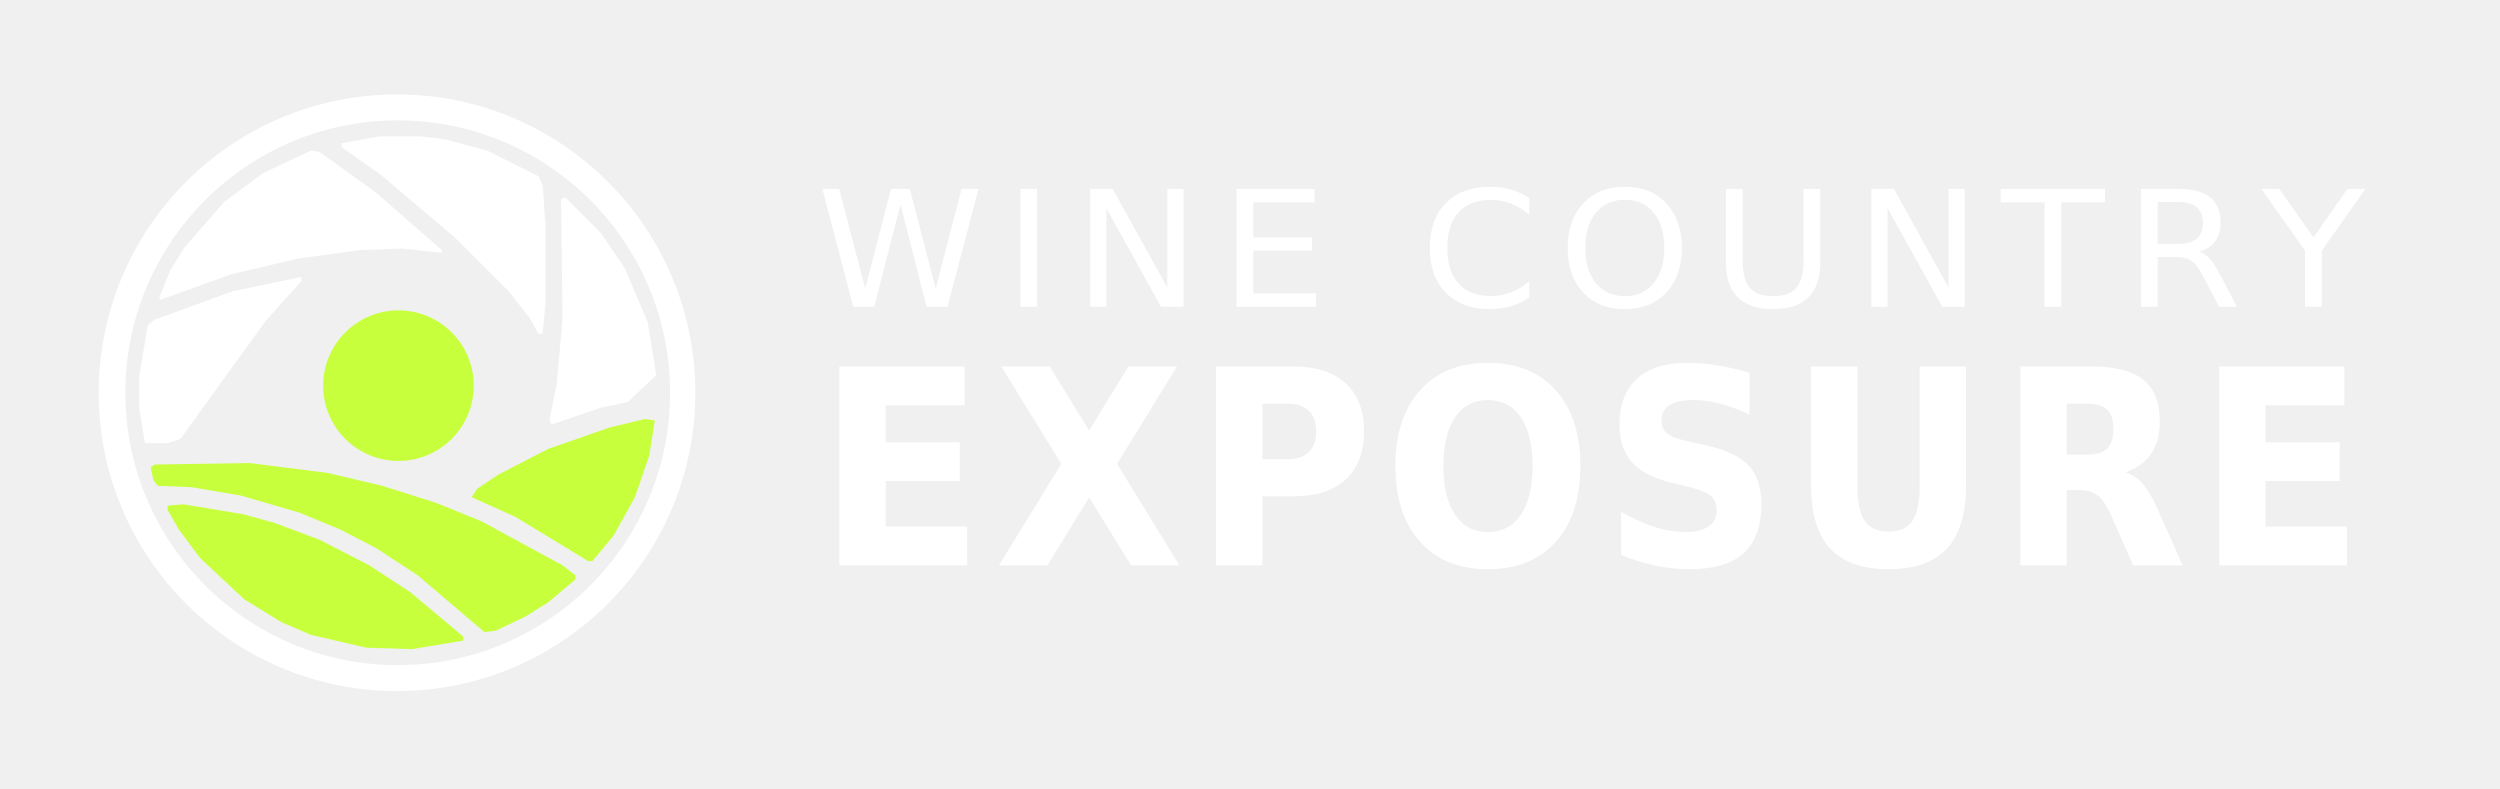
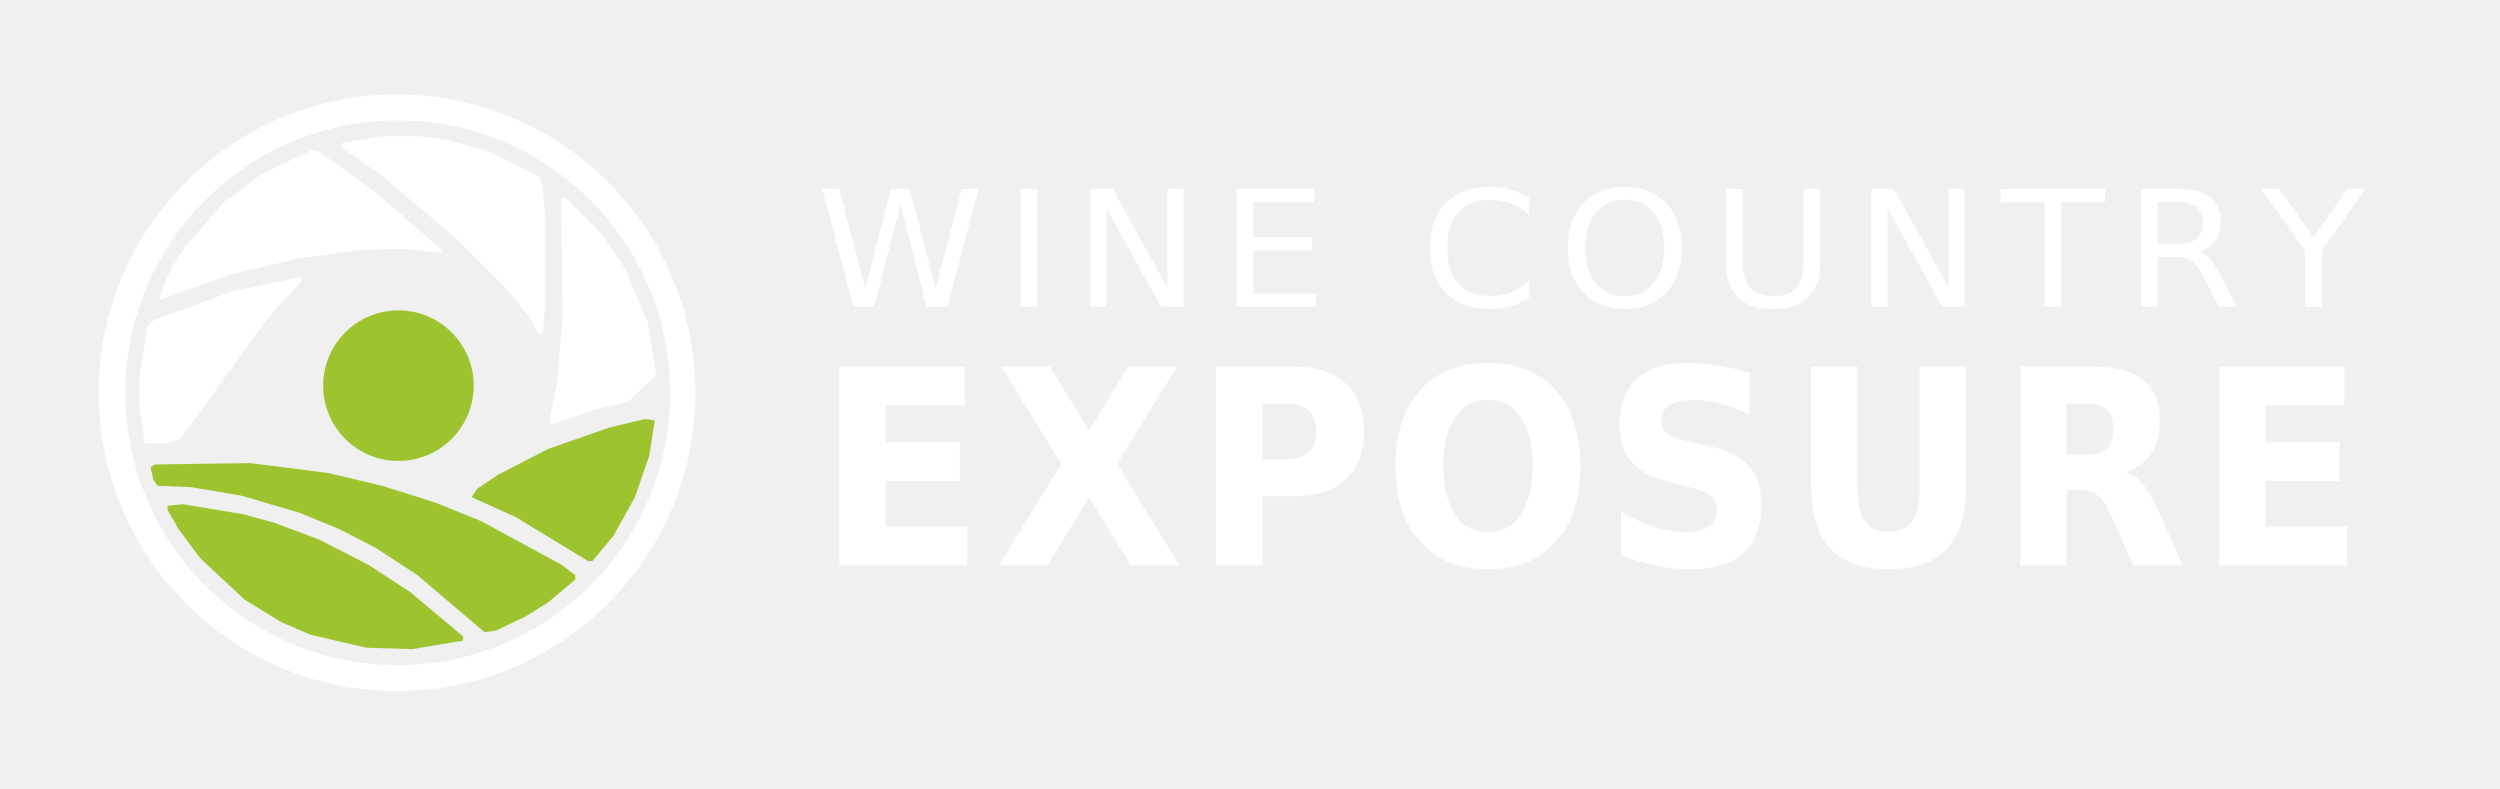
<svg xmlns="http://www.w3.org/2000/svg" width="1760" height="555" viewBox="0 0 1760 555">
  <g transform="translate(60,60)">
    <path fill="#FFFFFF" fill-rule="evenodd" d="M9.5,216.5 A210.0,210.0 0 1 0 429.5,216.5 A210.0,210.0 0 1 0 9.5,216.5 Z M28.25,216.5 A191.75,191.75 0 1 0 411.75,216.5 A191.75,191.75 0 1 0 28.25,216.5 Z M152,135 L104,145 L49,165 L44,169 L38,205 L38,227 L42,252 L58,252 L67,249 L127,166 L152,138 Z M338,79 L335,80 L336,165 L332,210 L327,235 L328,239 L363,227 L382,223 L402,204 L396,167 L380,129 L363,104 Z M251,116 L204,75 L165,47 L159,46 L125,62 L98,82 L70,114 L60,130 L52,150 L53,151 L103,133 L150,122 L194,116 L223,115 L251,118 Z M180,41 L181,44 L208,63 L260,107 L298,145 L313,164 L319,175 L322,175 L324,154 L324,98 L322,70 L319,64 L283,46 L253,38 L236,36 L207,36 Z" />
-     <path fill="#C8FF3D" fill-rule="evenodd" d="M58,296 L58,299 L66,313 L81,333 L112,362 L138,378 L159,387 L198,396 L230,397 L266,391 L266,388 L229,357 L200,338 L165,320 L133,308 L111,302 L69,295 Z M46,269 L48,278 L51,282 L75,283 L110,289 L151,301 L180,313 L205,326 L234,345 L281,385 L289,384 L310,374 L326,364 L345,348 L345,345 L336,338 L279,307 L247,294 L209,282 L171,273 L116,266 L49,267 Z M401,236 L394,235 L369,241 L326,256 L291,274 L276,284 L272,290 L303,304 L354,335 L357,335 L372,317 L387,290 L397,261 Z M167.5,211.5 A53.0,53.0 0 1 0 273.5,211.5 A53.0,53.0 0 1 0 167.5,211.5 Z" />
+     <path fill="#9DC42F" fill-rule="evenodd" d="M58,296 L58,299 L66,313 L81,333 L112,362 L138,378 L159,387 L198,396 L230,397 L266,391 L266,388 L229,357 L200,338 L165,320 L133,308 L111,302 L69,295 Z M46,269 L48,278 L51,282 L75,283 L110,289 L151,301 L180,313 L205,326 L234,345 L281,385 L289,384 L310,374 L326,364 L345,348 L345,345 L336,338 L279,307 L247,294 L209,282 L171,273 L116,266 L49,267 Z M401,236 L394,235 L369,241 L326,256 L291,274 L276,284 L272,290 L303,304 L354,335 L357,335 L372,317 L387,290 L397,261 Z M167.5,211.5 A53.0,53.0 0 1 0 273.5,211.5 A53.0,53.0 0 1 0 167.5,211.5 Z" />
  </g>
  <g transform="translate(575,133)">
    <path fill="#FFFFFF" fill-rule="evenodd" d="M3.954 0.0H15.817L34.077 70.158L52.279 0.0H65.479L83.739 70.158L101.94 0.0H113.862L92.055 83.0H77.284L58.966 10.952L40.474 83.0H25.703Z M143.403 0.0H155.149V83.0H143.403Z M192.483 0.0H208.3L246.797 69.435V0.0H258.195V83.0H242.377L203.881 13.565V83.0H192.483Z M295.528 0.0H350.424V9.451H307.275V34.023H348.621V43.474H307.275V73.549H351.47V83.0H295.528Z  M501.56 6.393V18.234Q495.629 12.953 488.912 10.34Q482.196 7.727 474.636 7.727Q459.749 7.727 451.841 16.428Q443.932 25.128 443.932 41.583Q443.932 57.983 451.841 66.684Q459.749 75.384 474.636 75.384Q482.196 75.384 488.912 72.771Q495.629 70.158 501.56 64.877V76.607Q495.396 80.61 488.505 82.611Q481.614 84.612 473.938 84.612Q454.225 84.612 442.885 73.077Q431.546 61.541 431.546 41.583Q431.546 21.57 442.885 10.034Q454.225 -1.501 473.938 -1.501Q481.731 -1.501 488.622 0.473Q495.513 2.446 501.56 6.393Z M568.9 7.616Q556.107 7.616 548.576 16.733Q541.046 25.851 541.046 41.583Q541.046 57.261 548.576 66.378Q556.107 75.495 568.9 75.495Q581.694 75.495 589.166 66.378Q596.639 57.261 596.639 41.583Q596.639 25.851 589.166 16.733Q581.694 7.616 568.9 7.616ZM568.9 -1.501Q587.16 -1.501 598.093 10.201Q609.025 21.904 609.025 41.583Q609.025 61.208 598.093 72.91Q587.16 84.612 568.9 84.612Q550.583 84.612 539.621 72.938Q528.659 61.263 528.659 41.583Q528.659 21.904 539.621 10.201Q550.583 -1.501 568.9 -1.501Z M640.02 0.0H651.825V50.423Q651.825 63.765 656.884 69.63Q661.944 75.495 673.283 75.495Q684.565 75.495 689.624 69.63Q694.683 63.765 694.683 50.423V0.0H706.488V51.812Q706.488 68.046 698.085 76.329Q689.682 84.612 673.283 84.612Q656.826 84.612 648.423 76.329Q640.02 68.046 640.02 51.812Z M742.484 0.0H758.301L796.798 69.435V0.0H808.196V83.0H792.378L753.882 13.565V83.0H742.484Z M833.492 0.0H906.938V9.451H876.117V83.0H864.312V9.451H833.492Z M973.405 44.085Q977.185 45.308 980.762 49.311Q984.338 53.313 987.943 60.318L999.864 83.0H987.246L976.138 61.708Q971.835 53.369 967.794 50.645Q963.752 47.921 956.774 47.921H943.98V83.0H932.234V0.0H958.751Q973.638 0.0 980.965 5.948Q988.292 11.897 988.292 23.905Q988.292 31.743 984.483 36.914Q980.674 42.084 973.405 44.085ZM943.98 9.228V38.693H958.751Q967.241 38.693 971.574 34.94Q975.906 31.188 975.906 23.905Q975.906 16.622 971.574 12.925Q967.241 9.228 958.751 9.228Z M1017.019 0.0H1029.638L1053.713 34.134L1077.614 0.0H1090.233L1059.528 43.474V83.0H1047.724V43.474Z M15.936 125.0H104.007V152.287H48.571V178.356H100.701V205.643H48.571V237.713H105.872V265.0H15.936Z M211.405 193.547 255.314 265.0H221.323L191.74 217.177L162.411 265.0H128.25L172.159 193.547L129.946 125.0H164.021L191.74 170.104L219.373 125.0H253.618Z M281.083 125.0H335.248Q359.406 125.0 372.333 136.862Q385.259 148.724 385.259 170.666Q385.259 192.703 372.333 204.565Q359.406 216.427 335.248 216.427H313.717V265.0H281.083ZM313.717 151.162V190.265H331.772Q341.266 190.265 346.437 185.154Q351.607 180.044 351.607 170.666Q351.607 161.289 346.437 156.226Q341.266 151.162 331.772 151.162Z M472.483 148.63Q457.564 148.63 449.342 160.82Q441.12 173.011 441.12 195.141Q441.12 217.177 449.342 229.367Q457.564 241.557 472.483 241.557Q487.487 241.557 495.709 229.367Q503.931 217.177 503.931 195.141Q503.931 173.011 495.709 160.82Q487.487 148.63 472.483 148.63ZM472.483 122.468Q502.999 122.468 520.291 141.785Q537.583 161.102 537.583 195.141Q537.583 229.086 520.291 248.403Q502.999 267.719 472.483 267.719Q442.052 267.719 424.718 248.403Q407.383 229.086 407.383 195.141Q407.383 161.102 424.718 141.785Q442.052 122.468 472.483 122.468Z M656.679 129.407V159.039Q646.252 153.881 636.335 151.256Q626.417 148.63 617.602 148.63Q605.904 148.63 600.31 152.194Q594.715 155.757 594.715 163.259Q594.715 168.885 598.487 172.026Q602.259 175.167 612.177 177.418L626.078 180.512Q647.185 185.201 656.085 194.766Q664.986 204.33 664.986 221.959Q664.986 245.121 652.567 256.42Q640.149 267.719 614.635 267.719Q602.598 267.719 590.477 265.188Q578.355 262.656 566.234 257.686V227.21Q578.355 234.337 589.671 237.947Q600.988 241.557 611.499 241.557Q622.179 241.557 627.858 237.619Q633.538 233.681 633.538 226.366Q633.538 219.802 629.681 216.239Q625.824 212.676 614.296 209.863L601.666 206.768Q582.678 202.267 573.905 192.421Q565.132 182.575 565.132 165.884Q565.132 144.973 577.338 133.721Q589.544 122.468 612.431 122.468Q622.857 122.468 633.877 124.203Q644.896 125.938 656.679 129.407Z M699.994 125.0H732.629V208.925Q732.629 226.273 737.757 233.727Q742.885 241.182 754.498 241.182Q766.196 241.182 771.324 233.727Q776.452 226.273 776.452 208.925V125.0H809.087V208.925Q809.087 238.65 795.609 253.185Q782.132 267.719 754.498 267.719Q726.949 267.719 713.471 253.185Q699.994 238.65 699.994 208.925Z M893.683 187.076Q903.94 187.076 908.39 182.857Q912.84 178.637 912.84 168.979Q912.84 159.414 908.39 155.288Q903.94 151.162 893.683 151.162H879.951V187.076ZM879.951 212.019V265.0H847.316V125.0H897.158Q922.164 125.0 933.82 134.283Q945.475 143.567 945.475 163.634Q945.475 177.512 939.414 186.42Q933.353 195.328 921.147 199.548Q927.844 201.236 933.141 207.19Q938.439 213.145 943.864 225.241L961.58 265.0H926.826L911.399 230.211Q906.737 219.709 901.948 215.864Q897.158 212.019 889.19 212.019Z M987.349 125.0H1075.42V152.287H1019.984V178.356H1072.114V205.643H1019.984V237.713H1077.285V265.0H987.349Z" />
  </g>
</svg>
